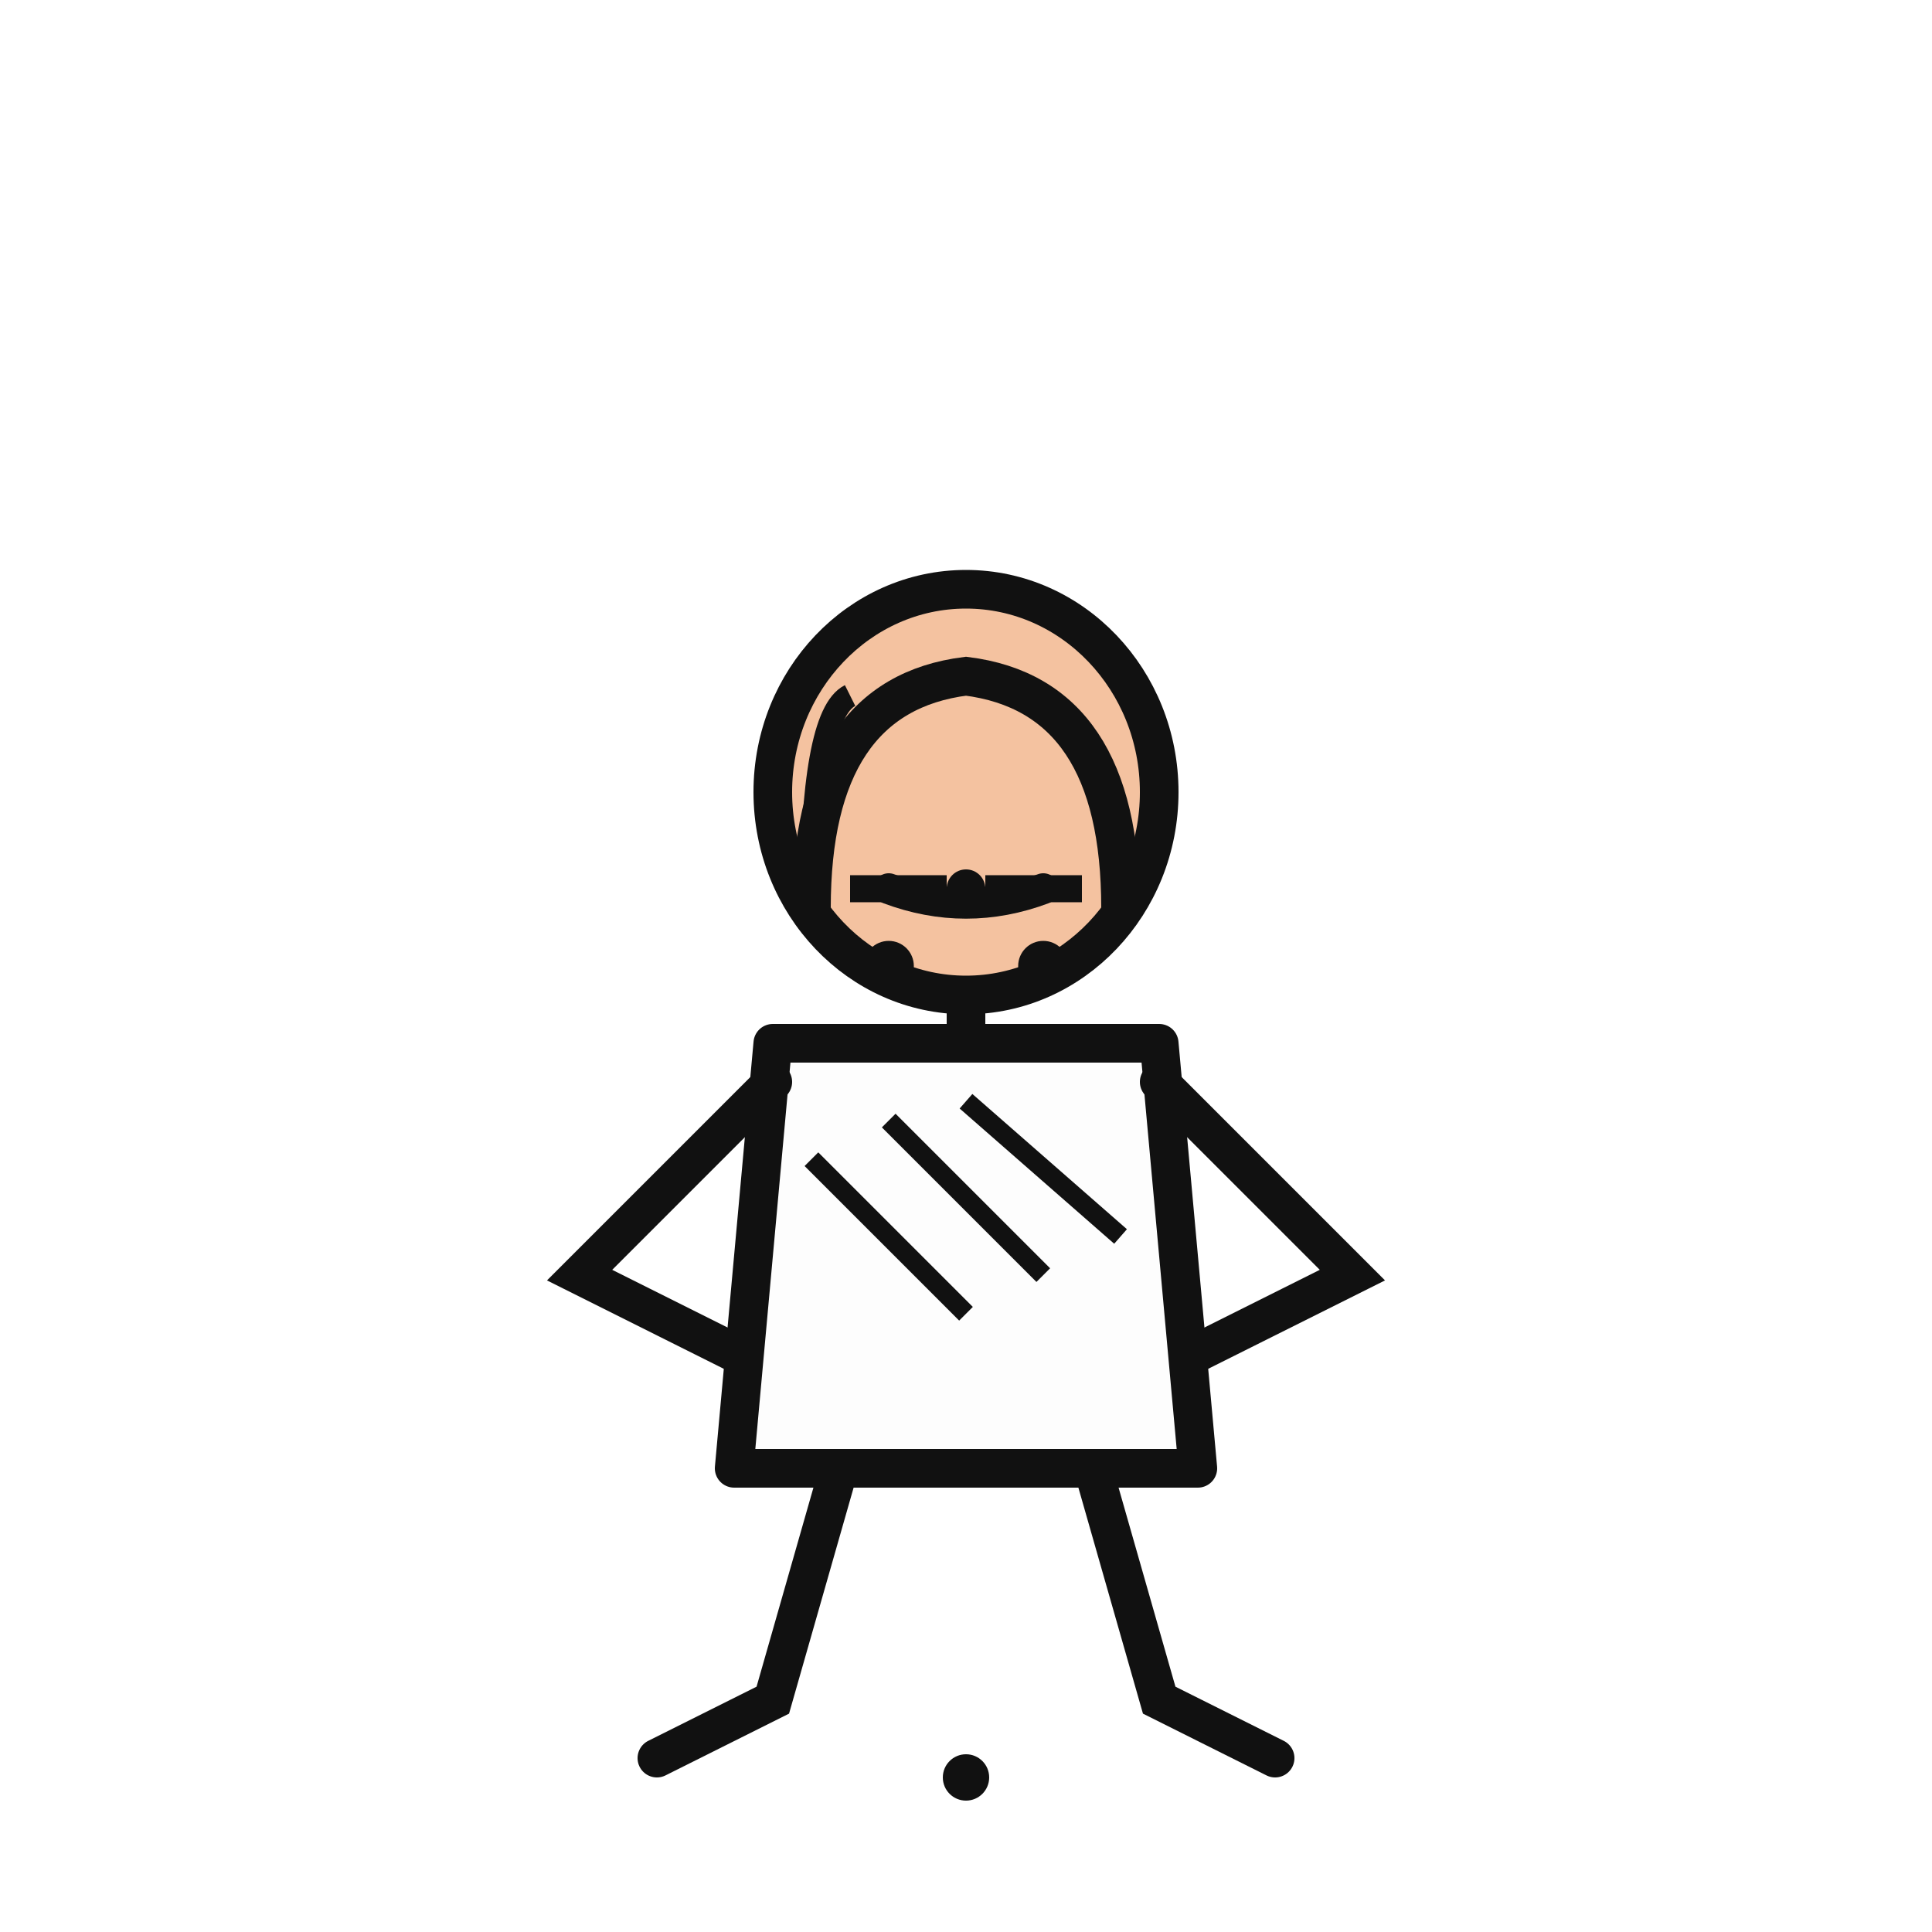
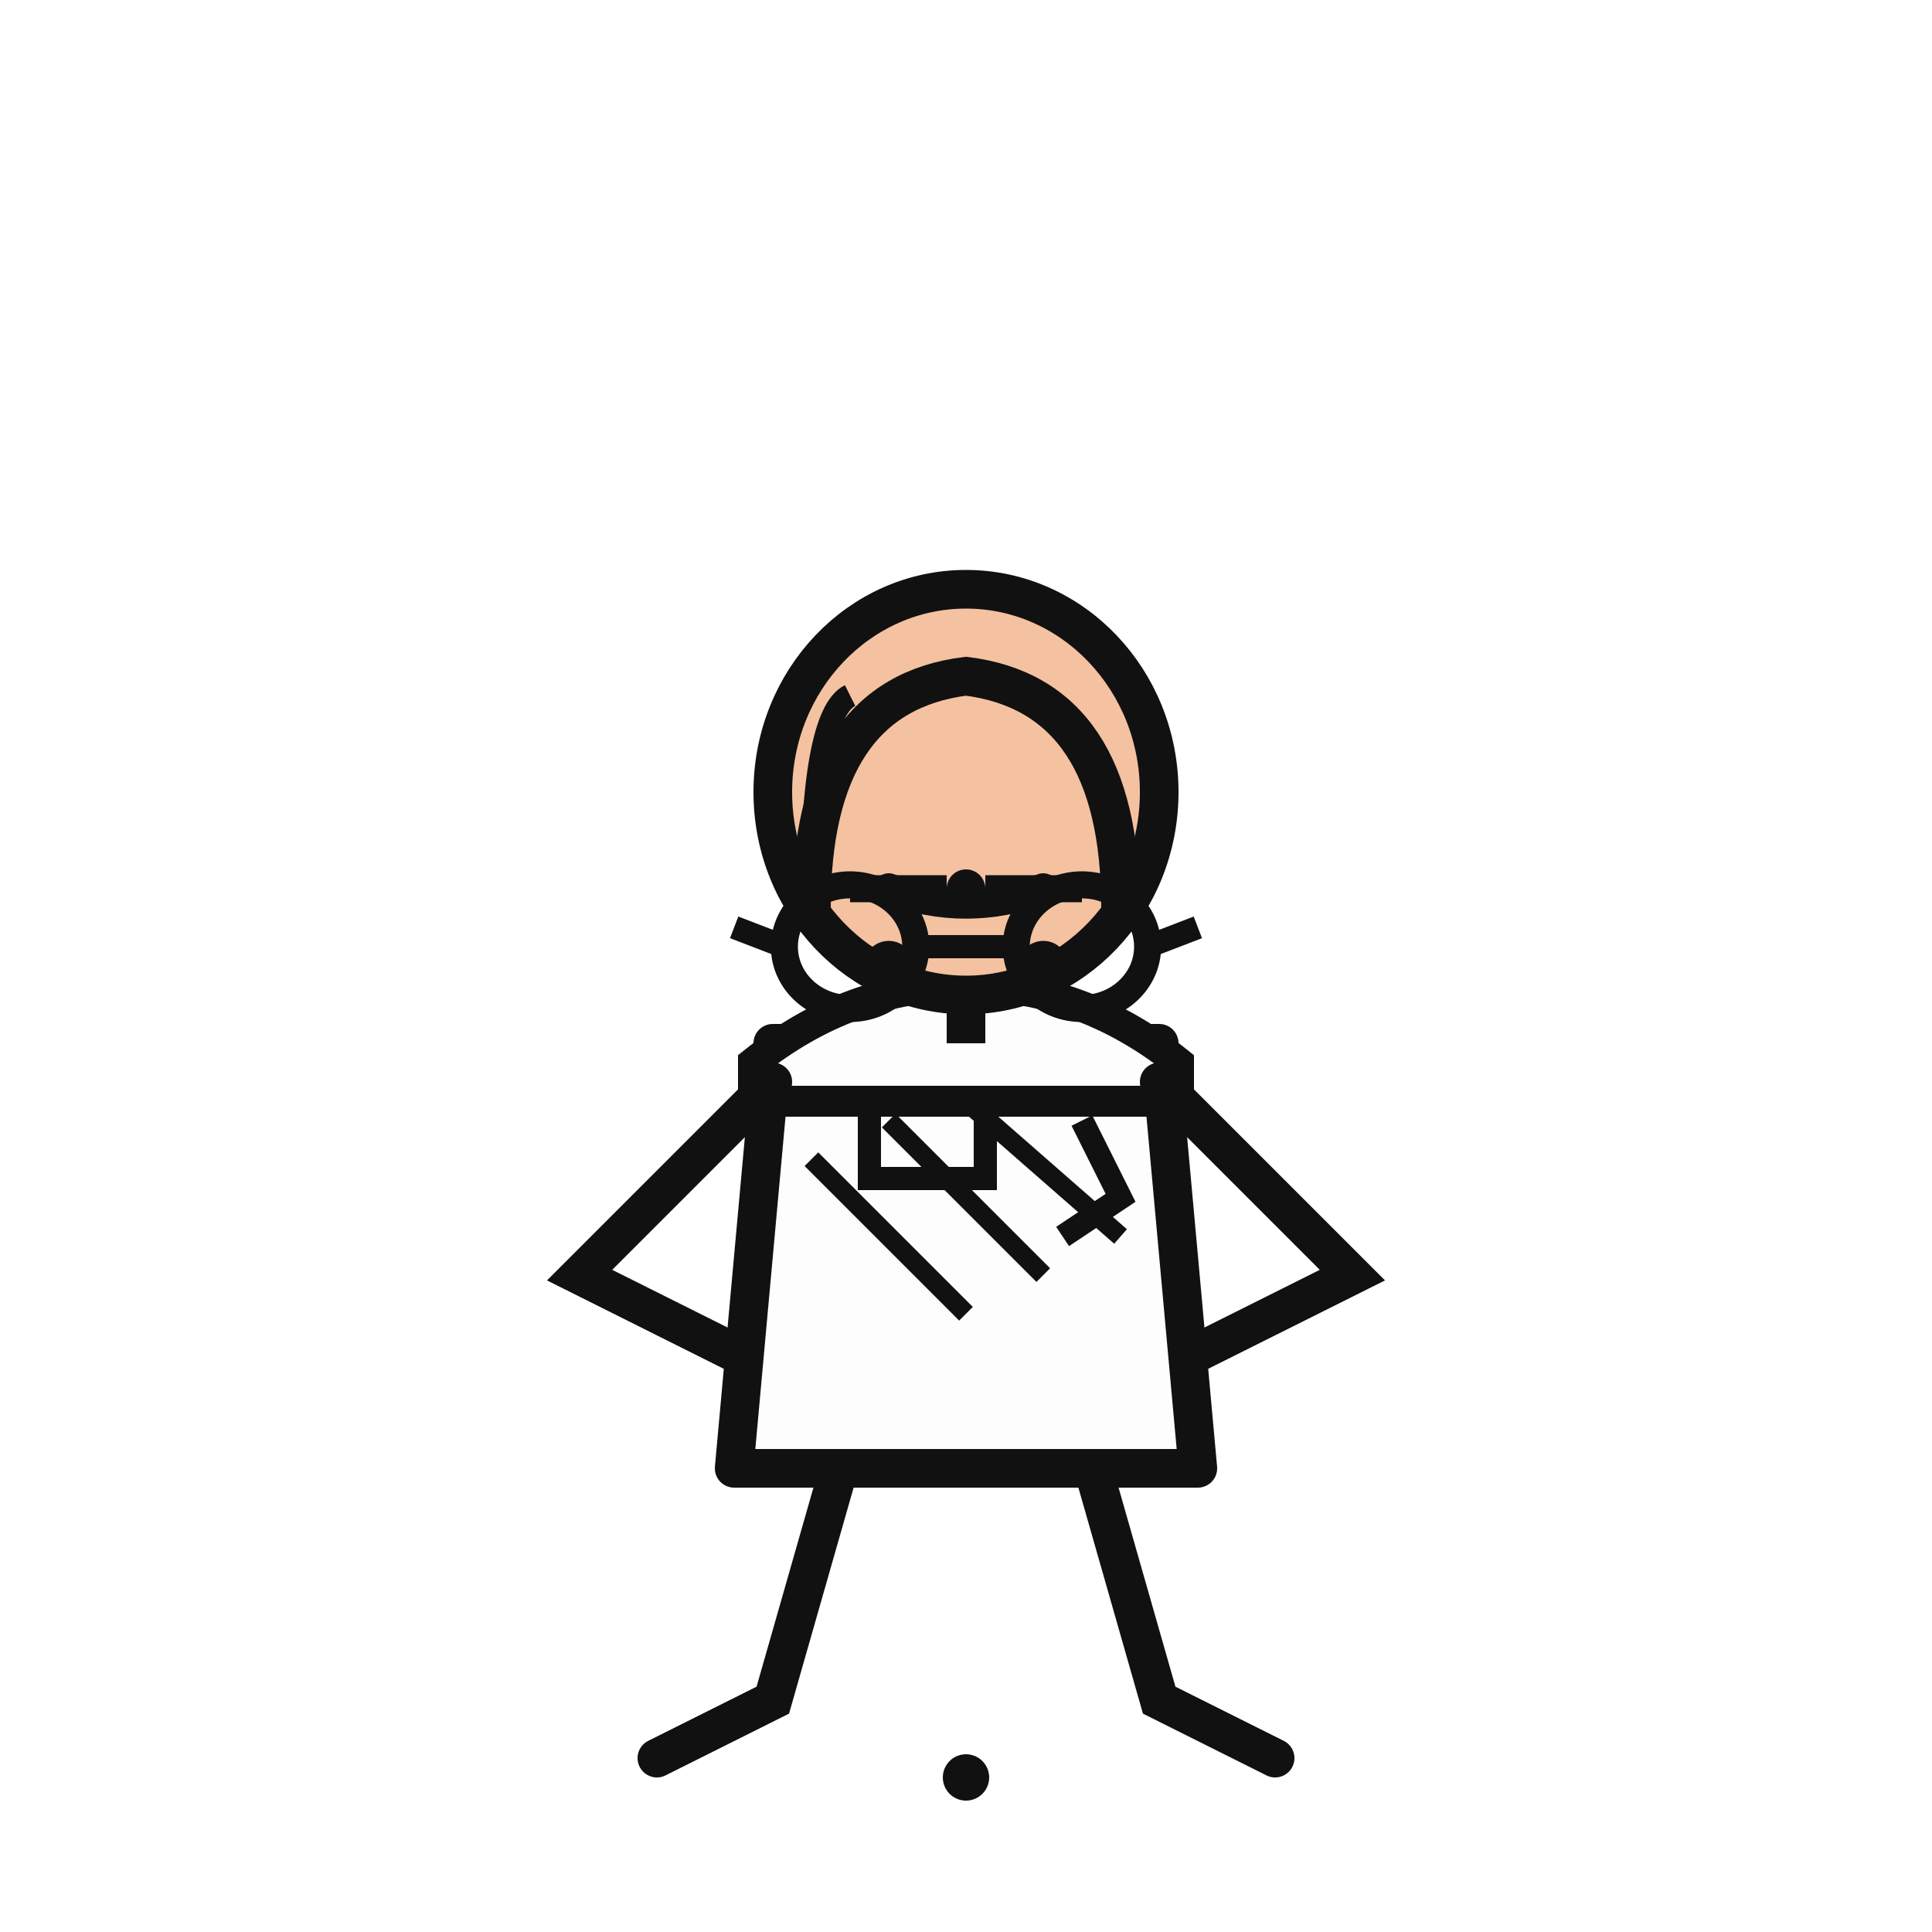
<svg xmlns="http://www.w3.org/2000/svg" viewBox="0 0 100 100" width="100" height="100">
  <path d="M 44 74 L 40 88 L 34 91" fill="none" stroke="#111" stroke-width="2" stroke-linecap="round" />
  <path d="M 56 74 L 60 88 L 66 91" fill="none" stroke="#111" stroke-width="2" stroke-linecap="round" />
  <path d="M 40 54 L 38 76 L 62 76 L 60 54 Z" fill="#fdfdfd" stroke="#111" stroke-width="2" stroke-linejoin="round" />
  <line x1="42" y1="60" x2="50" y2="68" stroke="#111" stroke-width="1" />
  <line x1="46" y1="58" x2="54" y2="66" stroke="#111" stroke-width="1" />
  <line x1="50" y1="57" x2="58" y2="64" stroke="#111" stroke-width="1" />
+   <path d="M 39 55 Q 44 51 50 51 Q 56 51 61 55 L 61 57 L 39 57 Z" fill="#fdfdfd" stroke="#111" stroke-width="1.6" />
+   <path d="M 45 57 L 51 57 L 51 61 L 45 61 Z" fill="none" stroke="#111" stroke-width="1.2" />
+   <path d="M 56 58 L 58 62 L 55 64" fill="none" stroke="#111" stroke-width="1.2" />
  <path d="M 40 56 L 30 66 L 38 70" fill="none" stroke="#111" stroke-width="2" stroke-linecap="round" />
  <path d="M 60 56 L 70 66 L 62 70" fill="none" stroke="#111" stroke-width="2" stroke-linecap="round" />
  <line x1="50" y1="54" x2="50" y2="48" stroke="#111" stroke-width="2" />
  <ellipse cx="50" cy="41" rx="10" ry="10.5" fill="#f4c2a0" stroke="#111" stroke-width="2" />
  <path d="M 42 47 Q 42 36 50 35 Q 58 36 58 47" fill="none" stroke="#111" stroke-width="2" />
  <path d="M 42 47 Q 42 37 44 36" fill="none" stroke="#111" stroke-width="1.2" />
  <line x1="44" y1="46" x2="49" y2="46" stroke="#111" stroke-width="1.4" />
  <line x1="51" y1="46" x2="56" y2="46" stroke="#111" stroke-width="1.4" />
  <circle cx="46" cy="50" r="1.3" fill="#111" />
  <circle cx="54" cy="50" r="1.3" fill="#111" />
  <path d="M 46 46 Q 50 47.5 54 46" fill="none" stroke="#111" stroke-width="1.6" stroke-linecap="round" />
+   <ellipse cx="44" cy="49" rx="3.4" ry="3.2" fill="none" stroke="#111" stroke-width="1.4" />
+   <ellipse cx="56" cy="49" rx="3.4" ry="3.2" fill="none" stroke="#111" stroke-width="1.4" />
+   <line x1="47.4" y1="49" x2="52.6" y2="49" stroke="#111" stroke-width="1.2" />
+   <path d="M 40.6 49 L 38 48" stroke="#111" stroke-width="1.2" />
+   <path d="M 59.4 49 L 62 48" stroke="#111" stroke-width="1.2" />
  <g id="anchor-feet" data-x="50" data-y="92" transform="translate(50 92)">
    <circle cx="0" cy="0" r="1.2" fill="#111" />
  </g>
  <g id="anchor-mouth" data-x="50" data-y="46" transform="translate(50 46)">
    <circle cx="0" cy="0" r="1" fill="#111" />
  </g>
</svg>
